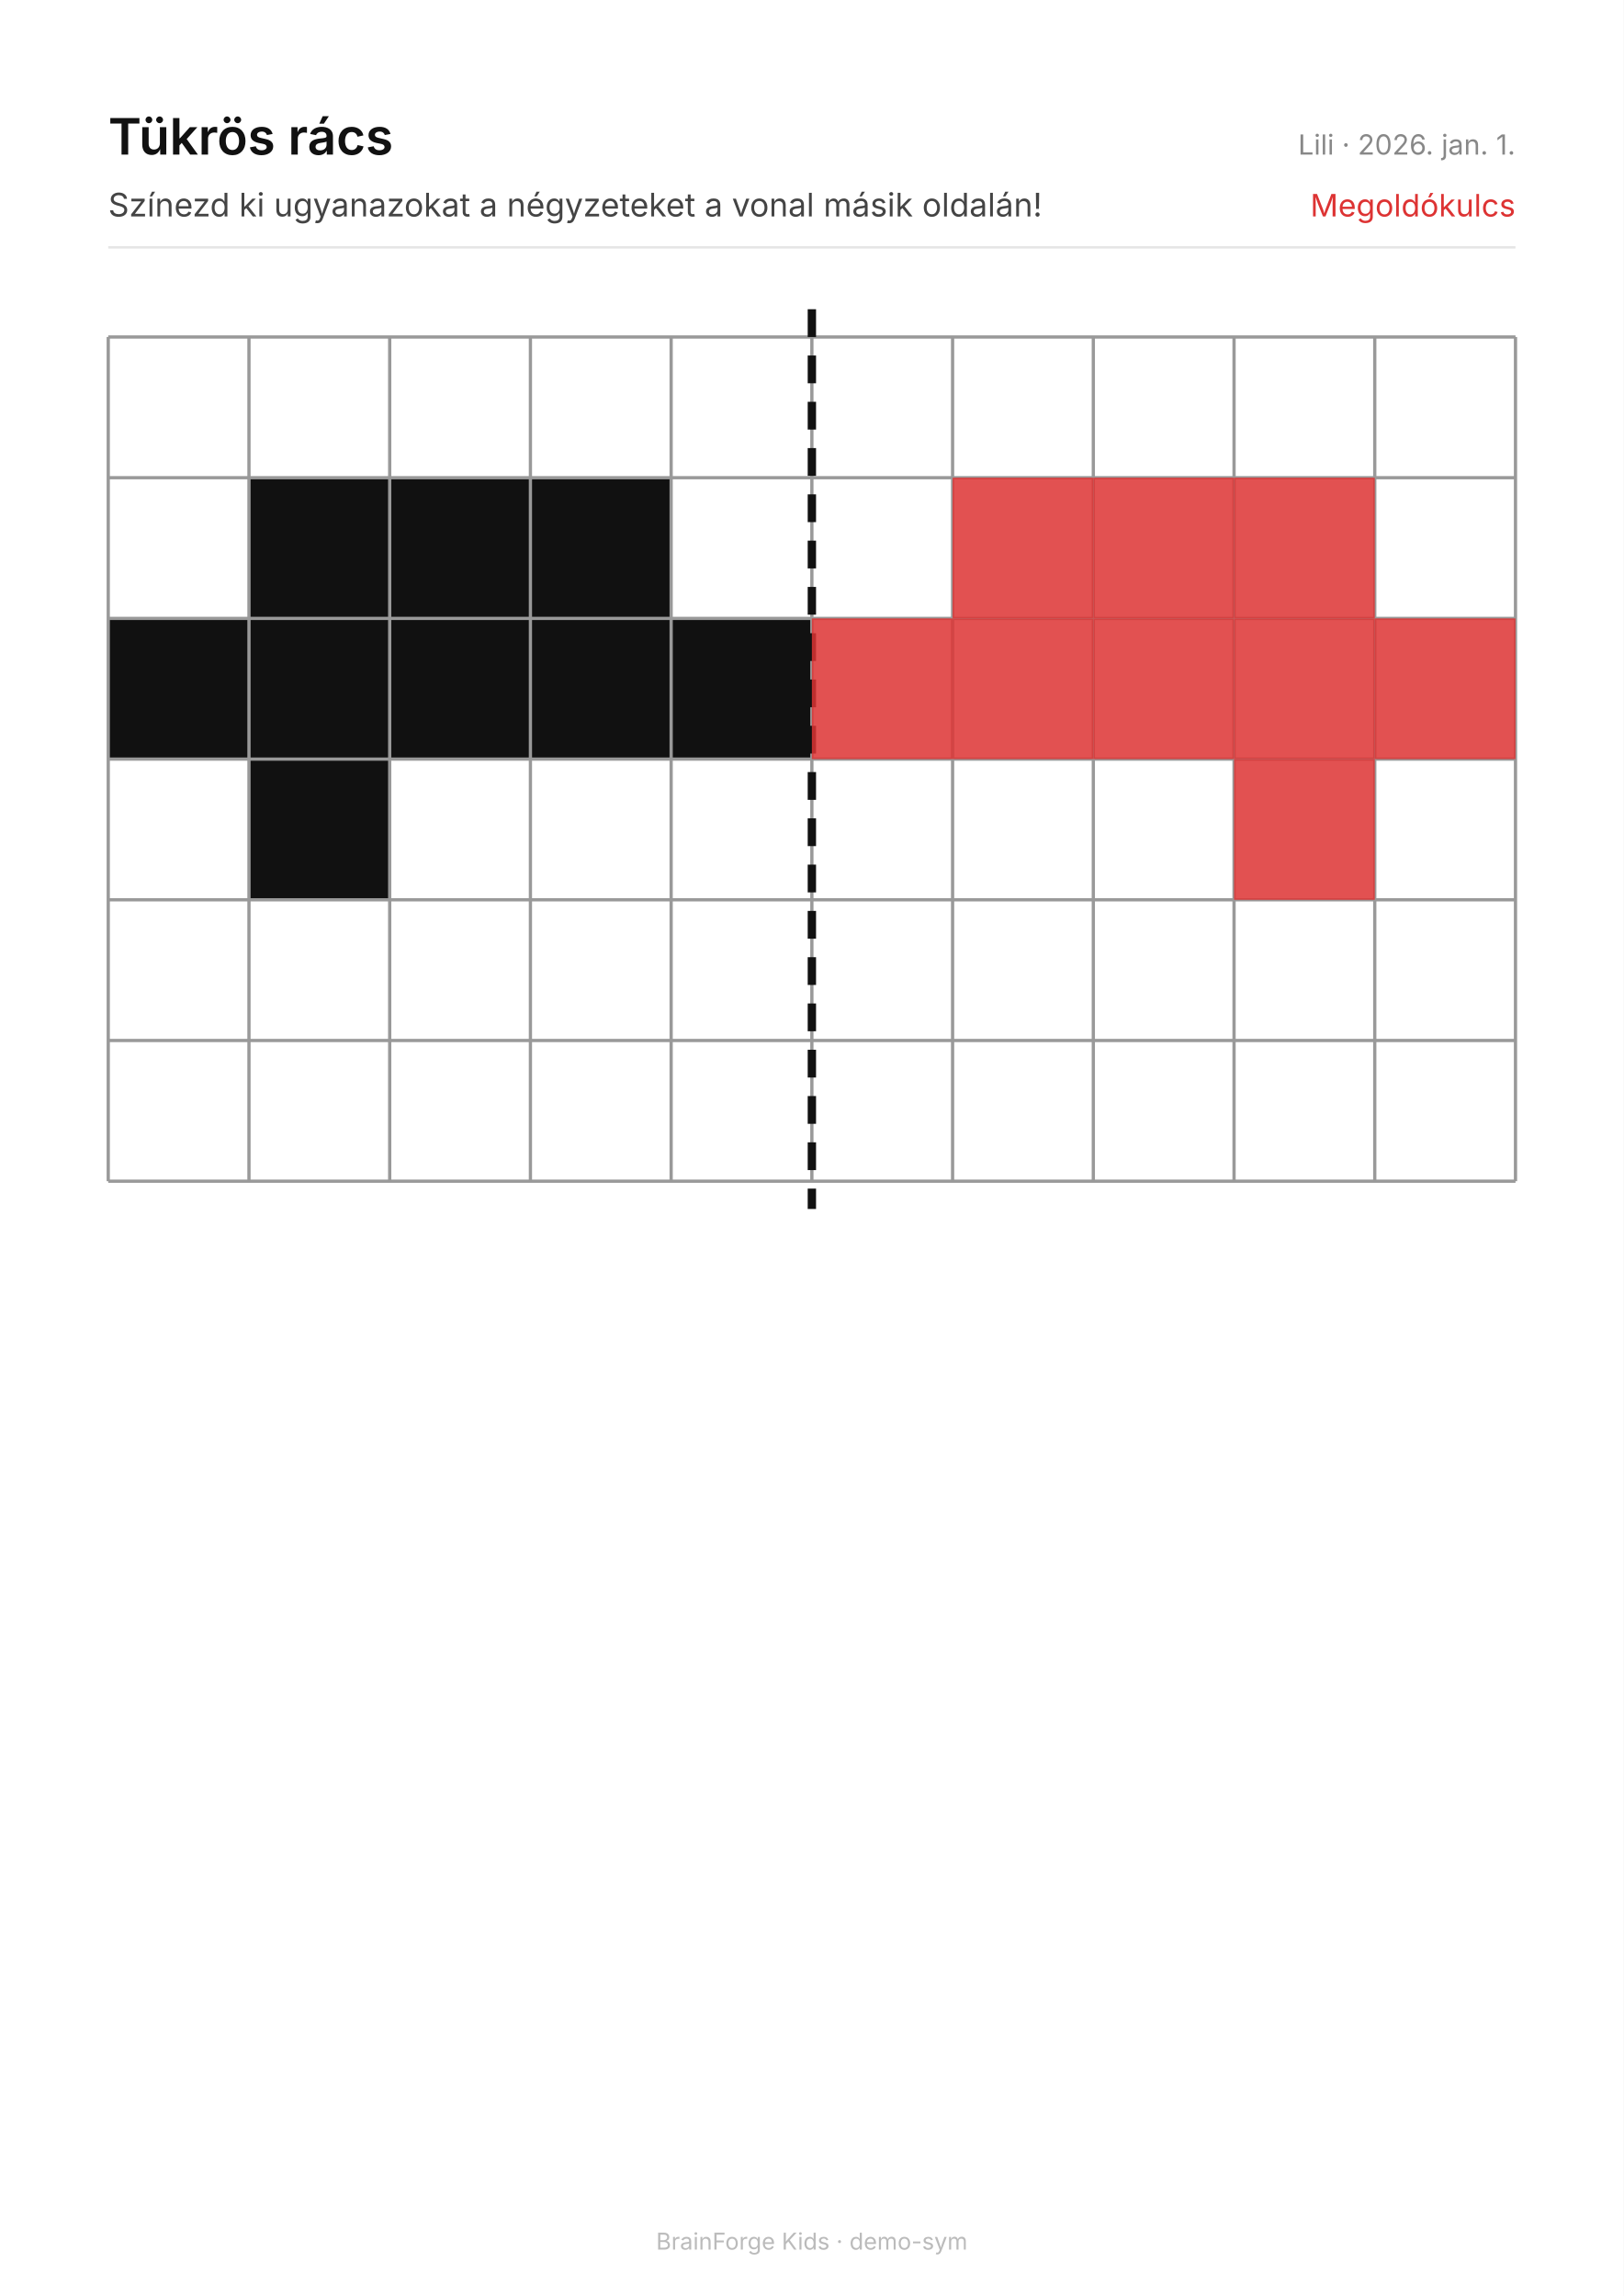
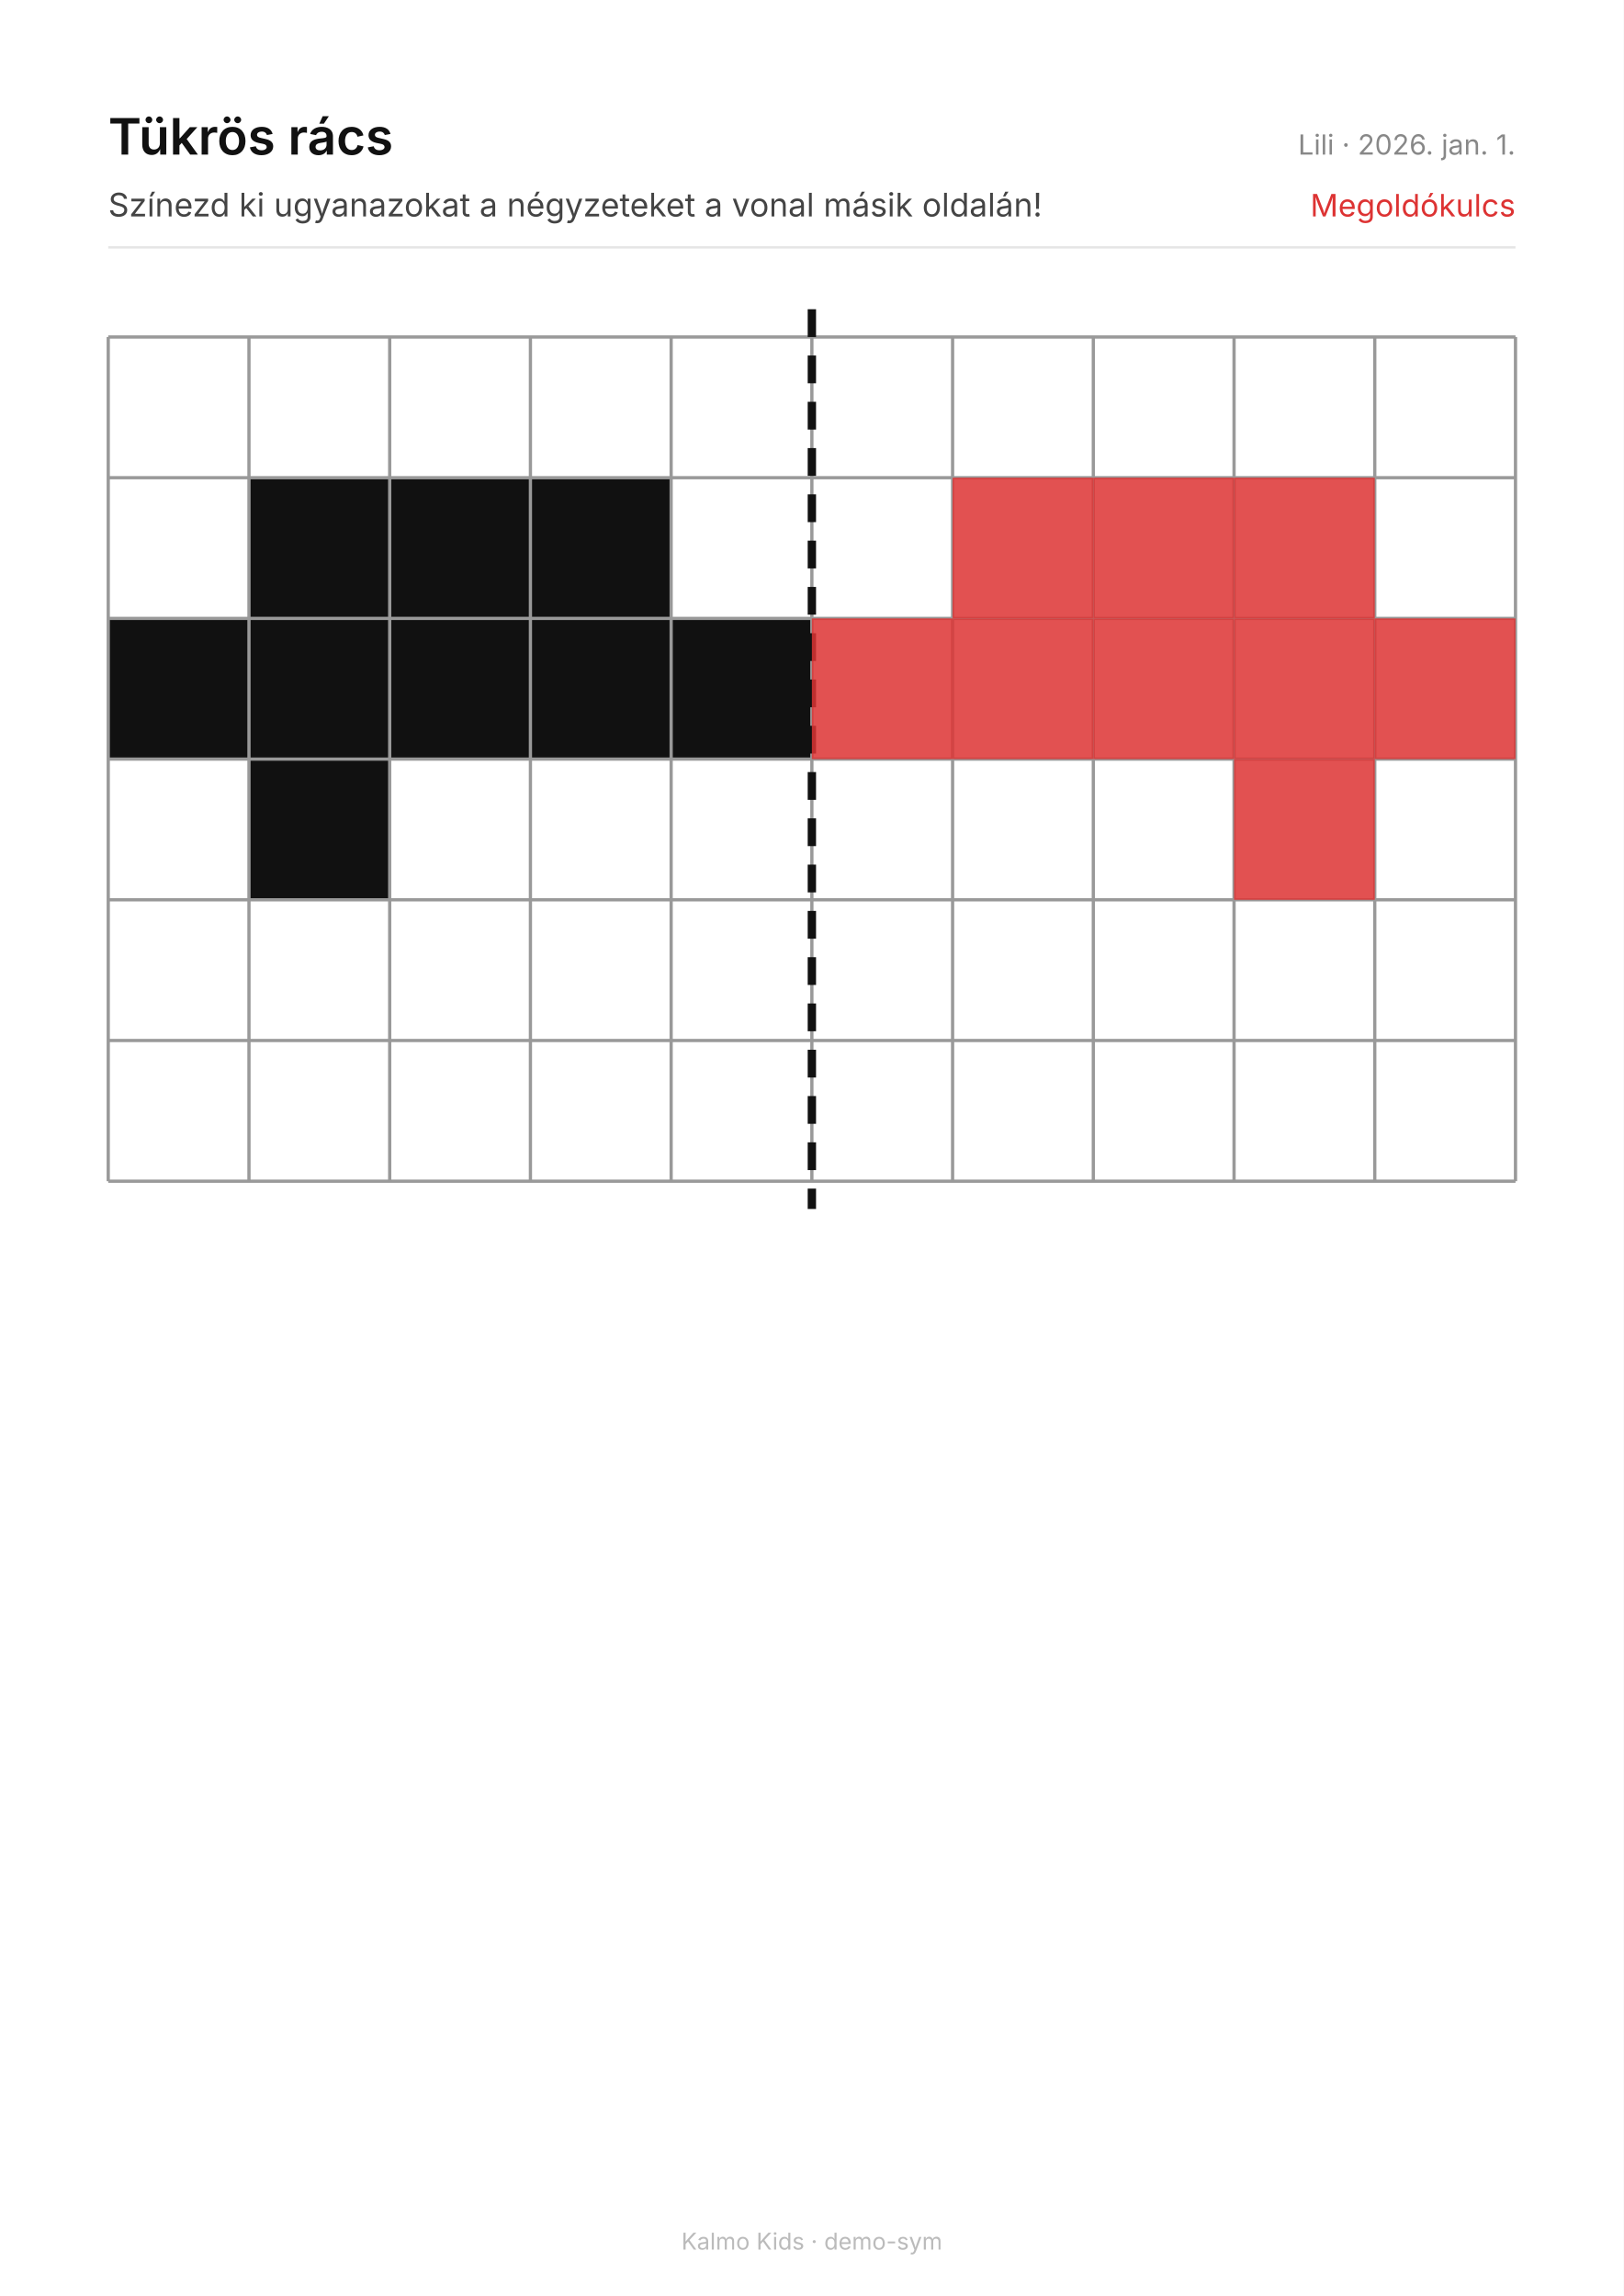
<svg xmlns="http://www.w3.org/2000/svg" width="210mm" height="297mm" viewBox="0 0 210 297" font-family="system-ui, -apple-system, sans-serif">
  <rect width="210" height="297" fill="#fff" />
  <text x="14" y="20" font-size="6.5" font-weight="600" fill="#111">Tükrös rács</text>
  <text x="196" y="20" font-size="3.6" fill="#888" text-anchor="end">Lili  ·  2026. jan. 1.</text>
  <text x="14" y="28" font-size="4.2" fill="#444">Színezd ki ugyanazokat a négyzeteket a vonal másik oldalán!</text>
  <line x1="14" y1="32" x2="196" y2="32" stroke="#e5e5e5" stroke-width="0.3" />
  <text x="196" y="28" font-size="4" fill="#d33" text-anchor="end">Megoldókulcs</text>
  <g transform="translate(14.00 40.00) scale(1.1974)">
    <g>
      <rect x="15.20" y="33.40" width="15.20" height="15.20" fill="#111" />
      <rect x="0" y="33.40" width="15.20" height="15.20" fill="#111" />
      <rect x="30.40" y="33.40" width="15.20" height="15.20" fill="#111" />
      <rect x="30.40" y="18.20" width="15.20" height="15.20" fill="#111" />
      <rect x="45.60" y="18.20" width="15.20" height="15.20" fill="#111" />
      <rect x="45.60" y="33.40" width="15.20" height="15.20" fill="#111" />
      <rect x="15.20" y="48.60" width="15.20" height="15.20" fill="#111" />
      <rect x="15.20" y="18.20" width="15.20" height="15.20" fill="#111" />
      <rect x="60.80" y="33.40" width="15.20" height="15.20" fill="#111" />
      <path d="M 0 3 L 0 94.2" stroke="#999" stroke-width="0.35" fill="none" />
      <path d="M 15.2 3 L 15.2 94.2" stroke="#999" stroke-width="0.35" fill="none" />
      <path d="M 30.4 3 L 30.4 94.2" stroke="#999" stroke-width="0.35" fill="none" />
      <path d="M 45.6 3 L 45.6 94.2" stroke="#999" stroke-width="0.35" fill="none" />
      <path d="M 60.8 3 L 60.8 94.2" stroke="#999" stroke-width="0.35" fill="none" />
      <path d="M 76 3 L 76 94.2" stroke="#999" stroke-width="0.35" fill="none" />
      <path d="M 91.2 3 L 91.2 94.2" stroke="#999" stroke-width="0.35" fill="none" />
      <path d="M 106.4 3 L 106.4 94.2" stroke="#999" stroke-width="0.35" fill="none" />
      <path d="M 121.6 3 L 121.6 94.2" stroke="#999" stroke-width="0.35" fill="none" />
      <path d="M 136.8 3 L 136.8 94.2" stroke="#999" stroke-width="0.35" fill="none" />
      <path d="M 152 3 L 152 94.2" stroke="#999" stroke-width="0.35" fill="none" />
      <path d="M 0 3 L 152 3" stroke="#999" stroke-width="0.35" fill="none" />
      <path d="M 0 18.2 L 152 18.2" stroke="#999" stroke-width="0.35" fill="none" />
      <path d="M 0 33.4 L 152 33.4" stroke="#999" stroke-width="0.35" fill="none" />
      <path d="M 0 48.6 L 152 48.6" stroke="#999" stroke-width="0.35" fill="none" />
      <path d="M 0 63.8 L 152 63.8" stroke="#999" stroke-width="0.35" fill="none" />
      <path d="M 0 79 L 152 79" stroke="#999" stroke-width="0.35" fill="none" />
      <path d="M 0 94.2 L 152 94.2" stroke="#999" stroke-width="0.35" fill="none" />
      <path d="M 76 0 L 76 97.2" stroke="#111" stroke-width="0.90" stroke-dasharray="3 2" fill="none" />
      <rect x="121.60" y="33.40" width="15.20" height="15.20" fill="#d33" opacity="0.85" />
      <rect x="136.80" y="33.40" width="15.20" height="15.20" fill="#d33" opacity="0.85" />
      <rect x="106.40" y="33.40" width="15.20" height="15.20" fill="#d33" opacity="0.85" />
      <rect x="106.40" y="18.20" width="15.20" height="15.20" fill="#d33" opacity="0.85" />
      <rect x="91.20" y="18.20" width="15.20" height="15.20" fill="#d33" opacity="0.85" />
      <rect x="91.20" y="33.40" width="15.20" height="15.20" fill="#d33" opacity="0.85" />
      <rect x="121.60" y="48.60" width="15.20" height="15.20" fill="#d33" opacity="0.85" />
      <rect x="121.60" y="18.20" width="15.20" height="15.20" fill="#d33" opacity="0.85" />
      <rect x="76" y="33.40" width="15.20" height="15.20" fill="#d33" opacity="0.85" />
    </g>
  </g>
-   <text x="105" y="291" font-size="3" fill="#bbb" text-anchor="middle">BrainForge Kids · demo-sym</text>
+   <text x="105" y="291" font-size="3" fill="#bbb" text-anchor="middle">Kalmo Kids · demo-sym</text>
</svg>
